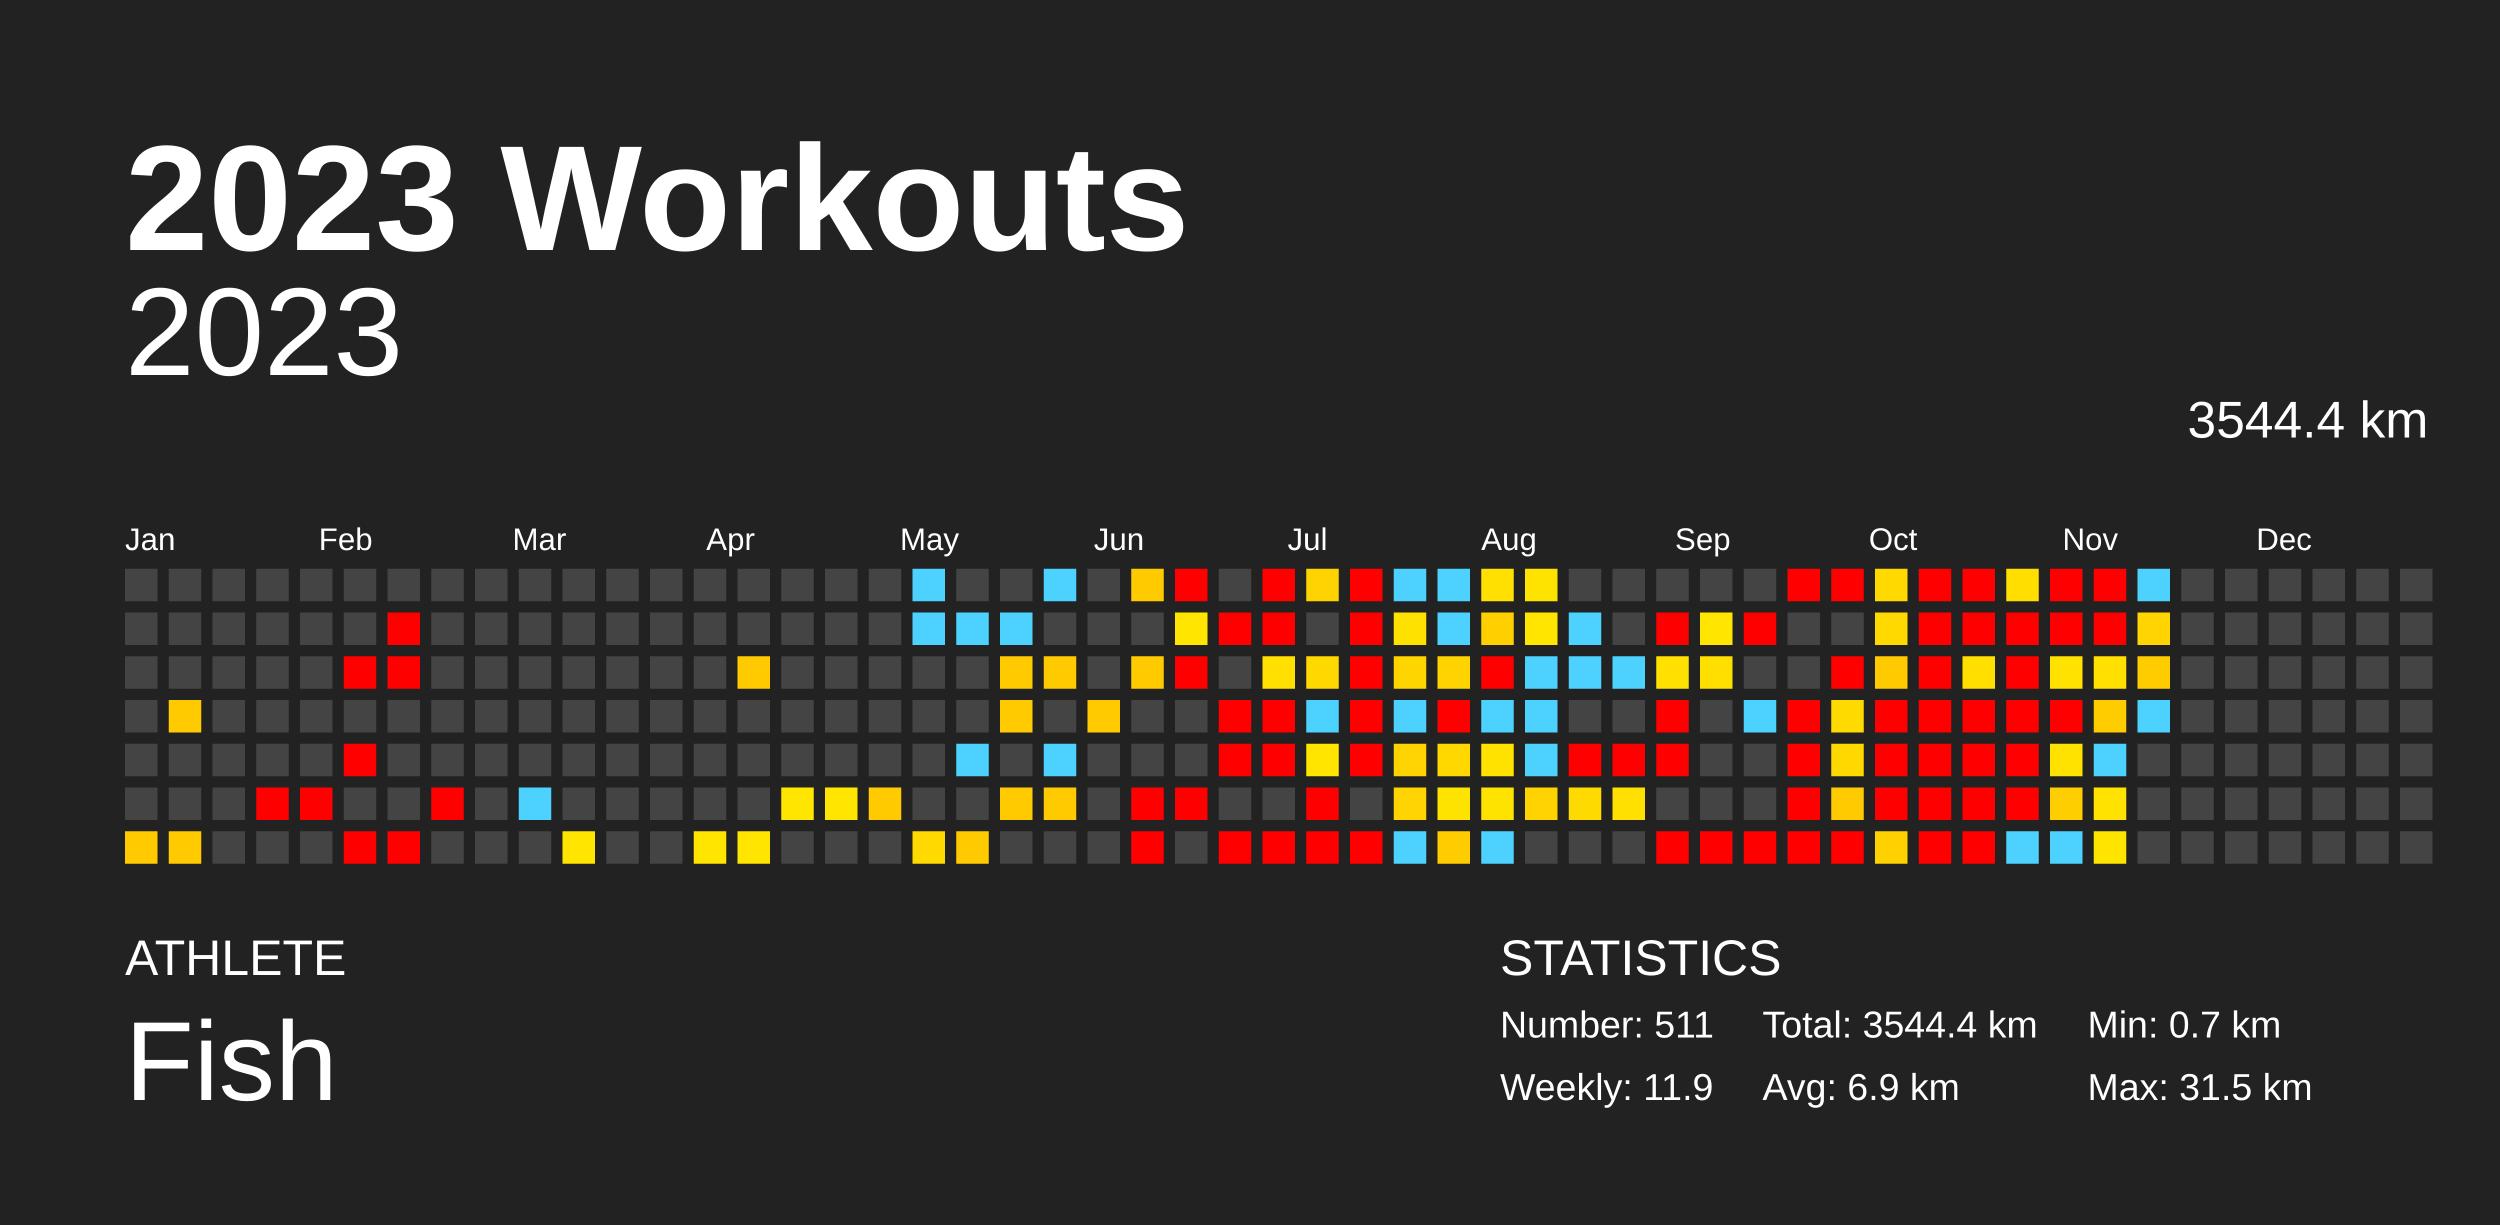
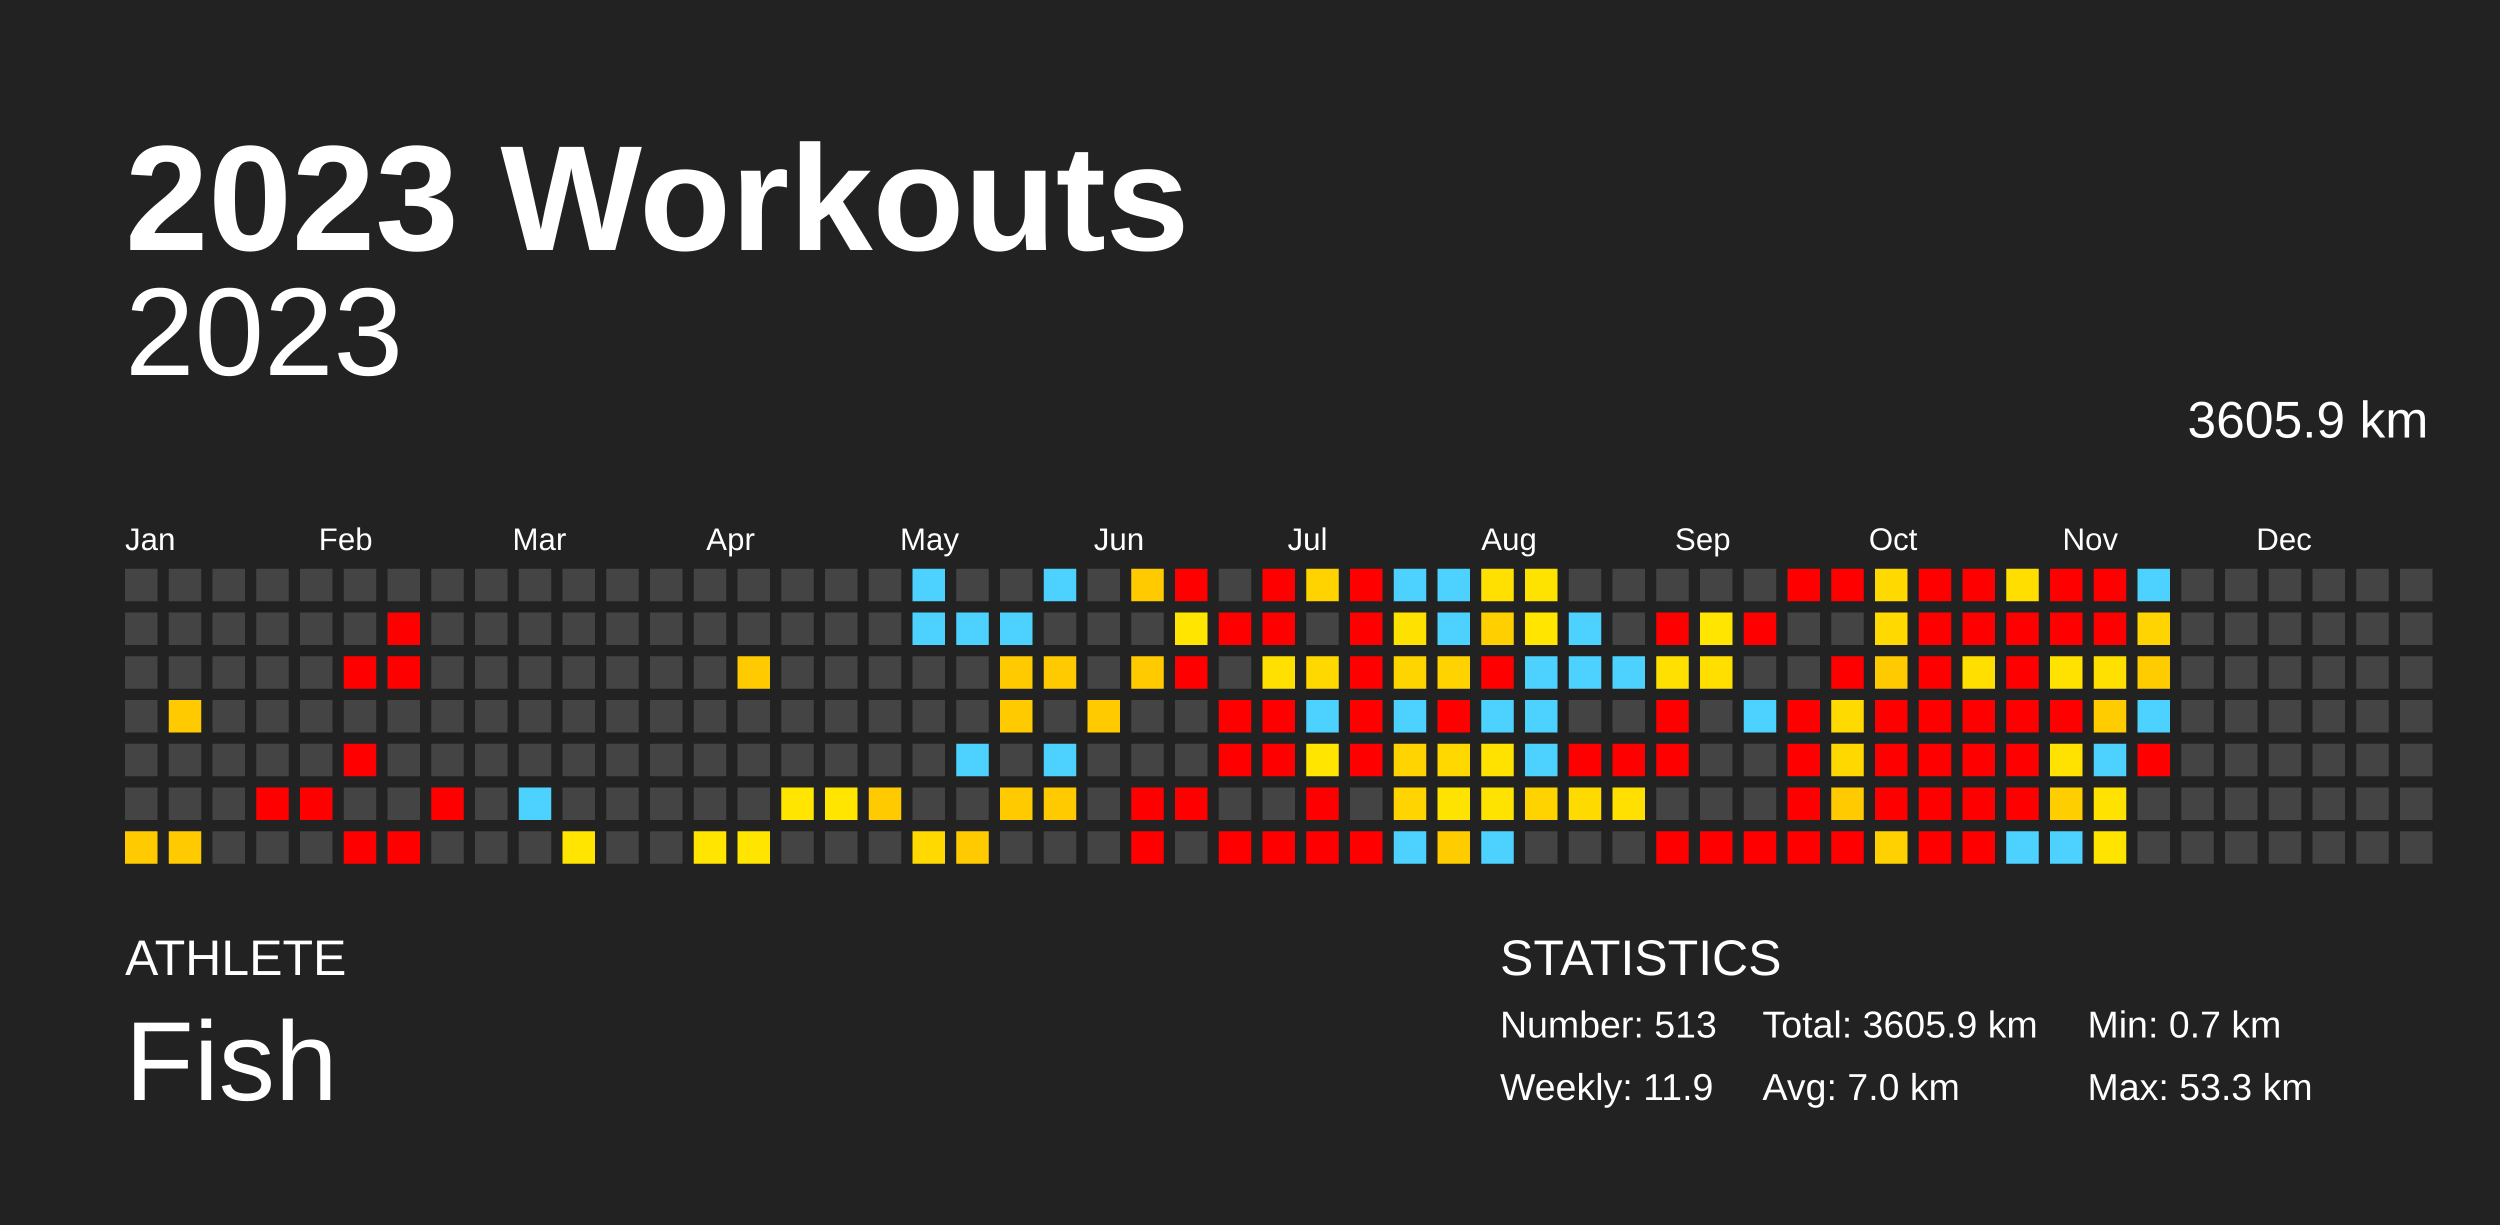
<svg xmlns="http://www.w3.org/2000/svg" baseProfile="full" height="98mm" version="1.1" viewBox="0,0,200,98" width="200mm">
  <defs />
  <rect fill="#222222" height="98" width="200" x="0" y="0" />
  <text fill="#FFFFFF" style="font-size:12px; font-family:Arial; font-weight:bold;" x="10" y="20">2023 Workouts</text>
  <text fill="#FFFFFF" style="font-size:4px; font-family:Arial" x="10" y="78">ATHLETE</text>
  <text fill="#FFFFFF" style="font-size:9px; font-family:Arial" x="10" y="88">Fish</text>
  <text fill="#FFFFFF" style="font-size:4px; font-family:Arial" x="120" y="78">STATISTICS</text>
-   <text fill="#FFFFFF" style="font-size:3px; font-family:Arial" x="120" y="83">Number: 511</text>
+   <text fill="#FFFFFF" style="font-size:3px; font-family:Arial" x="120" y="83">Number: 513</text>
  <text fill="#FFFFFF" style="font-size:3px; font-family:Arial" x="120" y="88">Weekly: 11.9</text>
-   <text fill="#FFFFFF" style="font-size:3px; font-family:Arial" x="141" y="83">Total: 3544.4 km</text>
-   <text fill="#FFFFFF" style="font-size:3px; font-family:Arial" x="141" y="88">Avg: 6.9 km</text>
+   <text fill="#FFFFFF" style="font-size:3px; font-family:Arial" x="141" y="83">Total: 3605.9 km</text>
+   <text fill="#FFFFFF" style="font-size:3px; font-family:Arial" x="141" y="88">Avg: 7.0 km</text>
  <text fill="#FFFFFF" style="font-size:3px; font-family:Arial" x="167" y="83">Min: 0.7 km</text>
-   <text fill="#FFFFFF" style="font-size:3px; font-family:Arial" x="167" y="88">Max: 31.5 km</text>
+   <text fill="#FFFFFF" style="font-size:3px; font-family:Arial" x="167" y="88">Max: 53.3 km</text>
  <text alignment-baseline="hanging" fill="#FFFFFF" style="font-size:10.0px; font-family:Arial;" x="10" y="30">2023</text>
-   <text alignment-baseline="hanging" fill="#FFFFFF" style="font-size:4.125px; font-family:Arial;" x="175" y="35">3544.4 km</text>
+   <text alignment-baseline="hanging" fill="#FFFFFF" style="font-size:4.125px; font-family:Arial;" x="175" y="35">3605.9 km</text>
  <text fill="#FFFFFF" style="font-size:2.5px; font-family:Arial" x="10.0" y="44">Jan</text>
  <text fill="#FFFFFF" style="font-size:2.5px; font-family:Arial" x="25.5" y="44">Feb</text>
  <text fill="#FFFFFF" style="font-size:2.5px; font-family:Arial" x="41.0" y="44">Mar</text>
  <text fill="#FFFFFF" style="font-size:2.5px; font-family:Arial" x="56.5" y="44">Apr</text>
  <text fill="#FFFFFF" style="font-size:2.5px; font-family:Arial" x="72.0" y="44">May</text>
  <text fill="#FFFFFF" style="font-size:2.5px; font-family:Arial" x="87.5" y="44">Jun</text>
  <text fill="#FFFFFF" style="font-size:2.5px; font-family:Arial" x="103.0" y="44">Jul</text>
  <text fill="#FFFFFF" style="font-size:2.5px; font-family:Arial" x="118.5" y="44">Aug</text>
  <text fill="#FFFFFF" style="font-size:2.5px; font-family:Arial" x="134.0" y="44">Sep</text>
  <text fill="#FFFFFF" style="font-size:2.5px; font-family:Arial" x="149.5" y="44">Oct</text>
  <text fill="#FFFFFF" style="font-size:2.5px; font-family:Arial" x="165.0" y="44">Nov</text>
  <text fill="#FFFFFF" style="font-size:2.5px; font-family:Arial" x="180.5" y="44">Dec</text>
  <rect fill="#444444" height="2.6" width="2.6" x="10.0" y="45.5" />
  <rect fill="#444444" height="2.6" width="2.6" x="10.0" y="49.0" />
  <rect fill="#444444" height="2.6" width="2.6" x="10.0" y="52.5" />
  <rect fill="#444444" height="2.6" width="2.6" x="10.0" y="56.0" />
  <rect fill="#444444" height="2.6" width="2.6" x="10.0" y="59.5" />
  <rect fill="#444444" height="2.6" width="2.6" x="10.0" y="63.0" />
  <rect fill="#ffca00" height="2.6" width="2.6" x="10.0" y="66.5" />
  <rect fill="#444444" height="2.6" width="2.6" x="13.5" y="45.5" />
  <rect fill="#444444" height="2.6" width="2.6" x="13.5" y="49.0" />
  <rect fill="#444444" height="2.6" width="2.6" x="13.5" y="52.5" />
  <rect fill="#ffca00" height="2.6" width="2.6" x="13.5" y="56.0" />
  <rect fill="#444444" height="2.6" width="2.6" x="13.5" y="59.5" />
  <rect fill="#444444" height="2.6" width="2.6" x="13.5" y="63.0" />
  <rect fill="#ffca00" height="2.6" width="2.6" x="13.5" y="66.5" />
  <rect fill="#444444" height="2.6" width="2.6" x="17.0" y="45.5" />
  <rect fill="#444444" height="2.6" width="2.6" x="17.0" y="49.0" />
  <rect fill="#444444" height="2.6" width="2.6" x="17.0" y="52.5" />
  <rect fill="#444444" height="2.6" width="2.6" x="17.0" y="56.0" />
  <rect fill="#444444" height="2.6" width="2.6" x="17.0" y="59.5" />
  <rect fill="#444444" height="2.6" width="2.6" x="17.0" y="63.0" />
  <rect fill="#444444" height="2.6" width="2.6" x="17.0" y="66.5" />
  <rect fill="#444444" height="2.6" width="2.6" x="20.5" y="45.5" />
  <rect fill="#444444" height="2.6" width="2.6" x="20.5" y="49.0" />
  <rect fill="#444444" height="2.6" width="2.6" x="20.5" y="52.5" />
  <rect fill="#444444" height="2.6" width="2.6" x="20.5" y="56.0" />
  <rect fill="#444444" height="2.6" width="2.6" x="20.5" y="59.5" />
  <rect fill="red" height="2.6" width="2.6" x="20.5" y="63.0" />
  <rect fill="#444444" height="2.6" width="2.6" x="20.5" y="66.5" />
  <rect fill="#444444" height="2.6" width="2.6" x="24.0" y="45.5" />
  <rect fill="#444444" height="2.6" width="2.6" x="24.0" y="49.0" />
  <rect fill="#444444" height="2.6" width="2.6" x="24.0" y="52.5" />
  <rect fill="#444444" height="2.6" width="2.6" x="24.0" y="56.0" />
  <rect fill="#444444" height="2.6" width="2.6" x="24.0" y="59.5" />
  <rect fill="red" height="2.6" width="2.6" x="24.0" y="63.0" />
  <rect fill="#444444" height="2.6" width="2.6" x="24.0" y="66.5" />
  <rect fill="#444444" height="2.6" width="2.6" x="27.5" y="45.5" />
  <rect fill="#444444" height="2.6" width="2.6" x="27.5" y="49.0" />
  <rect fill="red" height="2.6" width="2.6" x="27.5" y="52.5" />
  <rect fill="#444444" height="2.6" width="2.6" x="27.5" y="56.0" />
  <rect fill="red" height="2.6" width="2.6" x="27.5" y="59.5" />
  <rect fill="#444444" height="2.6" width="2.6" x="27.5" y="63.0" />
  <rect fill="red" height="2.6" width="2.6" x="27.5" y="66.5" />
  <rect fill="#444444" height="2.6" width="2.6" x="31.0" y="45.5" />
  <rect fill="red" height="2.6" width="2.6" x="31.0" y="49.0" />
  <rect fill="red" height="2.6" width="2.6" x="31.0" y="52.5" />
  <rect fill="#444444" height="2.6" width="2.6" x="31.0" y="56.0" />
  <rect fill="#444444" height="2.6" width="2.6" x="31.0" y="59.5" />
  <rect fill="#444444" height="2.6" width="2.6" x="31.0" y="63.0" />
  <rect fill="red" height="2.6" width="2.6" x="31.0" y="66.5" />
  <rect fill="#444444" height="2.6" width="2.6" x="34.5" y="45.5" />
  <rect fill="#444444" height="2.6" width="2.6" x="34.5" y="49.0" />
  <rect fill="#444444" height="2.6" width="2.6" x="34.5" y="52.5" />
  <rect fill="#444444" height="2.6" width="2.6" x="34.5" y="56.0" />
  <rect fill="#444444" height="2.6" width="2.6" x="34.5" y="59.5" />
  <rect fill="red" height="2.6" width="2.6" x="34.5" y="63.0" />
  <rect fill="#444444" height="2.6" width="2.6" x="34.5" y="66.5" />
  <rect fill="#444444" height="2.6" width="2.6" x="38.0" y="45.5" />
  <rect fill="#444444" height="2.6" width="2.6" x="38.0" y="49.0" />
  <rect fill="#444444" height="2.6" width="2.6" x="38.0" y="52.5" />
  <rect fill="#444444" height="2.6" width="2.6" x="38.0" y="56.0" />
  <rect fill="#444444" height="2.6" width="2.6" x="38.0" y="59.5" />
  <rect fill="#444444" height="2.6" width="2.6" x="38.0" y="63.0" />
  <rect fill="#444444" height="2.6" width="2.6" x="38.0" y="66.5" />
  <rect fill="#444444" height="2.6" width="2.6" x="41.5" y="45.5" />
  <rect fill="#444444" height="2.6" width="2.6" x="41.5" y="49.0" />
  <rect fill="#444444" height="2.6" width="2.6" x="41.5" y="52.5" />
  <rect fill="#444444" height="2.6" width="2.6" x="41.5" y="56.0" />
  <rect fill="#444444" height="2.6" width="2.6" x="41.5" y="59.5" />
  <rect fill="#4dd2ff" height="2.6" width="2.6" x="41.5" y="63.0" />
  <rect fill="#444444" height="2.6" width="2.6" x="41.5" y="66.5" />
  <rect fill="#444444" height="2.6" width="2.6" x="45.0" y="45.5" />
  <rect fill="#444444" height="2.6" width="2.6" x="45.0" y="49.0" />
  <rect fill="#444444" height="2.6" width="2.6" x="45.0" y="52.5" />
  <rect fill="#444444" height="2.6" width="2.6" x="45.0" y="56.0" />
  <rect fill="#444444" height="2.6" width="2.6" x="45.0" y="59.5" />
  <rect fill="#444444" height="2.6" width="2.6" x="45.0" y="63.0" />
  <rect fill="#ffe500" height="2.6" width="2.6" x="45.0" y="66.5" />
  <rect fill="#444444" height="2.6" width="2.6" x="48.5" y="45.5" />
  <rect fill="#444444" height="2.6" width="2.6" x="48.5" y="49.0" />
  <rect fill="#444444" height="2.6" width="2.6" x="48.5" y="52.5" />
  <rect fill="#444444" height="2.6" width="2.6" x="48.5" y="56.0" />
  <rect fill="#444444" height="2.6" width="2.6" x="48.5" y="59.5" />
  <rect fill="#444444" height="2.6" width="2.6" x="48.5" y="63.0" />
  <rect fill="#444444" height="2.6" width="2.6" x="48.5" y="66.5" />
  <rect fill="#444444" height="2.6" width="2.6" x="52.0" y="45.5" />
  <rect fill="#444444" height="2.6" width="2.6" x="52.0" y="49.0" />
  <rect fill="#444444" height="2.6" width="2.6" x="52.0" y="52.5" />
  <rect fill="#444444" height="2.6" width="2.6" x="52.0" y="56.0" />
  <rect fill="#444444" height="2.6" width="2.6" x="52.0" y="59.5" />
  <rect fill="#444444" height="2.6" width="2.6" x="52.0" y="63.0" />
  <rect fill="#444444" height="2.6" width="2.6" x="52.0" y="66.5" />
  <rect fill="#444444" height="2.6" width="2.6" x="55.5" y="45.5" />
  <rect fill="#444444" height="2.6" width="2.6" x="55.5" y="49.0" />
  <rect fill="#444444" height="2.6" width="2.6" x="55.5" y="52.5" />
  <rect fill="#444444" height="2.6" width="2.6" x="55.5" y="56.0" />
  <rect fill="#444444" height="2.6" width="2.6" x="55.5" y="59.5" />
  <rect fill="#444444" height="2.6" width="2.6" x="55.5" y="63.0" />
  <rect fill="#ffe500" height="2.6" width="2.6" x="55.5" y="66.5" />
  <rect fill="#444444" height="2.6" width="2.6" x="59.0" y="45.5" />
  <rect fill="#444444" height="2.6" width="2.6" x="59.0" y="49.0" />
  <rect fill="#ffca00" height="2.6" width="2.6" x="59.0" y="52.5" />
  <rect fill="#444444" height="2.6" width="2.6" x="59.0" y="56.0" />
  <rect fill="#444444" height="2.6" width="2.6" x="59.0" y="59.5" />
  <rect fill="#444444" height="2.6" width="2.6" x="59.0" y="63.0" />
  <rect fill="#ffe500" height="2.6" width="2.6" x="59.0" y="66.5" />
  <rect fill="#444444" height="2.6" width="2.6" x="62.5" y="45.5" />
  <rect fill="#444444" height="2.6" width="2.6" x="62.5" y="49.0" />
  <rect fill="#444444" height="2.6" width="2.6" x="62.5" y="52.5" />
  <rect fill="#444444" height="2.6" width="2.6" x="62.5" y="56.0" />
  <rect fill="#444444" height="2.6" width="2.6" x="62.5" y="59.5" />
  <rect fill="#ffe500" height="2.6" width="2.6" x="62.5" y="63.0" />
  <rect fill="#444444" height="2.6" width="2.6" x="62.5" y="66.5" />
  <rect fill="#444444" height="2.6" width="2.6" x="66.0" y="45.5" />
  <rect fill="#444444" height="2.6" width="2.6" x="66.0" y="49.0" />
  <rect fill="#444444" height="2.6" width="2.6" x="66.0" y="52.5" />
  <rect fill="#444444" height="2.6" width="2.6" x="66.0" y="56.0" />
  <rect fill="#444444" height="2.6" width="2.6" x="66.0" y="59.5" />
  <rect fill="#ffe500" height="2.6" width="2.6" x="66.0" y="63.0" />
  <rect fill="#444444" height="2.6" width="2.6" x="66.0" y="66.5" />
  <rect fill="#444444" height="2.6" width="2.6" x="69.5" y="45.5" />
  <rect fill="#444444" height="2.6" width="2.6" x="69.5" y="49.0" />
  <rect fill="#444444" height="2.6" width="2.6" x="69.5" y="52.5" />
  <rect fill="#444444" height="2.6" width="2.6" x="69.5" y="56.0" />
  <rect fill="#444444" height="2.6" width="2.6" x="69.5" y="59.5" />
  <rect fill="#ffca00" height="2.6" width="2.6" x="69.5" y="63.0" />
  <rect fill="#444444" height="2.6" width="2.6" x="69.5" y="66.5" />
  <rect fill="#4dd2ff" height="2.6" width="2.6" x="73.0" y="45.5" />
  <rect fill="#4dd2ff" height="2.6" width="2.6" x="73.0" y="49.0" />
  <rect fill="#444444" height="2.6" width="2.6" x="73.0" y="52.5" />
  <rect fill="#444444" height="2.6" width="2.6" x="73.0" y="56.0" />
  <rect fill="#444444" height="2.6" width="2.6" x="73.0" y="59.5" />
  <rect fill="#444444" height="2.6" width="2.6" x="73.0" y="63.0" />
  <rect fill="#ffd900" height="2.6" width="2.6" x="73.0" y="66.5" />
  <rect fill="#444444" height="2.6" width="2.6" x="76.5" y="45.5" />
  <rect fill="#4dd2ff" height="2.6" width="2.6" x="76.5" y="49.0" />
  <rect fill="#444444" height="2.6" width="2.6" x="76.5" y="52.5" />
  <rect fill="#444444" height="2.6" width="2.6" x="76.5" y="56.0" />
  <rect fill="#4dd2ff" height="2.6" width="2.6" x="76.5" y="59.5" />
  <rect fill="#444444" height="2.6" width="2.6" x="76.5" y="63.0" />
  <rect fill="#ffca00" height="2.6" width="2.6" x="76.5" y="66.5" />
  <rect fill="#444444" height="2.6" width="2.6" x="80.0" y="45.5" />
  <rect fill="#4dd2ff" height="2.6" width="2.6" x="80.0" y="49.0" />
  <rect fill="#ffca00" height="2.6" width="2.6" x="80.0" y="52.5" />
  <rect fill="#ffca00" height="2.6" width="2.6" x="80.0" y="56.0" />
  <rect fill="#444444" height="2.6" width="2.6" x="80.0" y="59.5" />
  <rect fill="#ffca00" height="2.6" width="2.6" x="80.0" y="63.0" />
  <rect fill="#444444" height="2.6" width="2.6" x="80.0" y="66.5" />
  <rect fill="#4dd2ff" height="2.6" width="2.6" x="83.5" y="45.5" />
  <rect fill="#444444" height="2.6" width="2.6" x="83.5" y="49.0" />
  <rect fill="#ffca00" height="2.6" width="2.6" x="83.5" y="52.5" />
  <rect fill="#444444" height="2.6" width="2.6" x="83.5" y="56.0" />
  <rect fill="#4dd2ff" height="2.6" width="2.6" x="83.5" y="59.5" />
  <rect fill="#ffca00" height="2.6" width="2.6" x="83.5" y="63.0" />
  <rect fill="#444444" height="2.6" width="2.6" x="83.5" y="66.5" />
  <rect fill="#444444" height="2.6" width="2.6" x="87.0" y="45.5" />
  <rect fill="#444444" height="2.6" width="2.6" x="87.0" y="49.0" />
  <rect fill="#444444" height="2.6" width="2.6" x="87.0" y="52.5" />
  <rect fill="#ffca00" height="2.6" width="2.6" x="87.0" y="56.0" />
  <rect fill="#444444" height="2.6" width="2.6" x="87.0" y="59.5" />
  <rect fill="#444444" height="2.6" width="2.6" x="87.0" y="63.0" />
  <rect fill="#444444" height="2.6" width="2.6" x="87.0" y="66.5" />
  <rect fill="#ffca00" height="2.6" width="2.6" x="90.5" y="45.5" />
  <rect fill="#444444" height="2.6" width="2.6" x="90.5" y="49.0" />
  <rect fill="#ffca00" height="2.6" width="2.6" x="90.5" y="52.5" />
  <rect fill="#444444" height="2.6" width="2.6" x="90.5" y="56.0" />
  <rect fill="#444444" height="2.6" width="2.6" x="90.5" y="59.5" />
  <rect fill="red" height="2.6" width="2.6" x="90.5" y="63.0" />
  <rect fill="red" height="2.6" width="2.6" x="90.5" y="66.5" />
  <rect fill="red" height="2.6" width="2.6" x="94.0" y="45.5" />
  <rect fill="#ffe500" height="2.6" width="2.6" x="94.0" y="49.0" />
  <rect fill="red" height="2.6" width="2.6" x="94.0" y="52.5" />
  <rect fill="#444444" height="2.6" width="2.6" x="94.0" y="56.0" />
  <rect fill="#444444" height="2.6" width="2.6" x="94.0" y="59.5" />
  <rect fill="red" height="2.6" width="2.6" x="94.0" y="63.0" />
  <rect fill="#444444" height="2.6" width="2.6" x="94.0" y="66.5" />
  <rect fill="#444444" height="2.6" width="2.6" x="97.5" y="45.5" />
  <rect fill="red" height="2.6" width="2.6" x="97.5" y="49.0" />
  <rect fill="#444444" height="2.6" width="2.6" x="97.5" y="52.5" />
  <rect fill="red" height="2.6" width="2.6" x="97.5" y="56.0" />
  <rect fill="red" height="2.6" width="2.6" x="97.5" y="59.5" />
  <rect fill="#444444" height="2.6" width="2.6" x="97.5" y="63.0" />
  <rect fill="red" height="2.6" width="2.6" x="97.5" y="66.5" />
  <rect fill="red" height="2.6" width="2.6" x="101.0" y="45.5" />
  <rect fill="red" height="2.6" width="2.6" x="101.0" y="49.0" />
  <rect fill="#ffe000" height="2.6" width="2.6" x="101.0" y="52.5" />
  <rect fill="red" height="2.6" width="2.6" x="101.0" y="56.0" />
  <rect fill="red" height="2.6" width="2.6" x="101.0" y="59.5" />
  <rect fill="#444444" height="2.6" width="2.6" x="101.0" y="63.0" />
  <rect fill="red" height="2.6" width="2.6" x="101.0" y="66.5" />
  <rect fill="#ffd300" height="2.6" width="2.6" x="104.5" y="45.5" />
  <rect fill="#444444" height="2.6" width="2.6" x="104.5" y="49.0" />
  <rect fill="#ffd800" height="2.6" width="2.6" x="104.5" y="52.5" />
  <rect fill="#4dd2ff" height="2.6" width="2.6" x="104.5" y="56.0" />
  <rect fill="#ffe500" height="2.6" width="2.6" x="104.5" y="59.5" />
  <rect fill="red" height="2.6" width="2.6" x="104.5" y="63.0" />
  <rect fill="red" height="2.6" width="2.6" x="104.5" y="66.5" />
  <rect fill="red" height="2.6" width="2.6" x="108.0" y="45.5" />
  <rect fill="red" height="2.6" width="2.6" x="108.0" y="49.0" />
  <rect fill="red" height="2.6" width="2.6" x="108.0" y="52.5" />
  <rect fill="red" height="2.6" width="2.6" x="108.0" y="56.0" />
  <rect fill="red" height="2.6" width="2.6" x="108.0" y="59.5" />
  <rect fill="#444444" height="2.6" width="2.6" x="108.0" y="63.0" />
  <rect fill="red" height="2.6" width="2.6" x="108.0" y="66.5" />
  <rect fill="#4dd2ff" height="2.6" width="2.6" x="111.5" y="45.5" />
  <rect fill="#ffe100" height="2.6" width="2.6" x="111.5" y="49.0" />
  <rect fill="#ffd500" height="2.6" width="2.6" x="111.5" y="52.5" />
  <rect fill="#4dd2ff" height="2.6" width="2.6" x="111.5" y="56.0" />
  <rect fill="#ffd400" height="2.6" width="2.6" x="111.5" y="59.5" />
  <rect fill="#ffd400" height="2.6" width="2.6" x="111.5" y="63.0" />
  <rect fill="#4dd2ff" height="2.6" width="2.6" x="111.5" y="66.5" />
  <rect fill="#4dd2ff" height="2.6" width="2.6" x="115.0" y="45.5" />
  <rect fill="#4dd2ff" height="2.6" width="2.6" x="115.0" y="49.0" />
  <rect fill="#ffd300" height="2.6" width="2.6" x="115.0" y="52.5" />
  <rect fill="red" height="2.6" width="2.6" x="115.0" y="56.0" />
  <rect fill="#ffd800" height="2.6" width="2.6" x="115.0" y="59.5" />
  <rect fill="#ffe300" height="2.6" width="2.6" x="115.0" y="63.0" />
  <rect fill="#ffcc00" height="2.6" width="2.6" x="115.0" y="66.5" />
  <rect fill="#ffe000" height="2.6" width="2.6" x="118.5" y="45.5" />
  <rect fill="#ffcf00" height="2.6" width="2.6" x="118.5" y="49.0" />
  <rect fill="red" height="2.6" width="2.6" x="118.5" y="52.5" />
  <rect fill="#4dd2ff" height="2.6" width="2.6" x="118.5" y="56.0" />
  <rect fill="#ffe200" height="2.6" width="2.6" x="118.5" y="59.5" />
  <rect fill="#ffe300" height="2.6" width="2.6" x="118.5" y="63.0" />
  <rect fill="#4dd2ff" height="2.6" width="2.6" x="118.5" y="66.5" />
  <rect fill="#ffe300" height="2.6" width="2.6" x="122.0" y="45.5" />
  <rect fill="#ffe500" height="2.6" width="2.6" x="122.0" y="49.0" />
  <rect fill="#4dd2ff" height="2.6" width="2.6" x="122.0" y="52.5" />
  <rect fill="#4dd2ff" height="2.6" width="2.6" x="122.0" y="56.0" />
  <rect fill="#4dd2ff" height="2.6" width="2.6" x="122.0" y="59.5" />
  <rect fill="#ffd300" height="2.6" width="2.6" x="122.0" y="63.0" />
  <rect fill="#444444" height="2.6" width="2.6" x="122.0" y="66.5" />
  <rect fill="#444444" height="2.6" width="2.6" x="125.5" y="45.5" />
  <rect fill="#4dd2ff" height="2.6" width="2.6" x="125.5" y="49.0" />
  <rect fill="#4dd2ff" height="2.6" width="2.6" x="125.5" y="52.5" />
  <rect fill="#444444" height="2.6" width="2.6" x="125.5" y="56.0" />
  <rect fill="red" height="2.6" width="2.6" x="125.5" y="59.5" />
  <rect fill="#ffda00" height="2.6" width="2.6" x="125.5" y="63.0" />
  <rect fill="#444444" height="2.6" width="2.6" x="125.5" y="66.5" />
  <rect fill="#444444" height="2.6" width="2.6" x="129.0" y="45.5" />
  <rect fill="#444444" height="2.6" width="2.6" x="129.0" y="49.0" />
  <rect fill="#4dd2ff" height="2.6" width="2.6" x="129.0" y="52.5" />
  <rect fill="#444444" height="2.6" width="2.6" x="129.0" y="56.0" />
  <rect fill="red" height="2.6" width="2.6" x="129.0" y="59.5" />
  <rect fill="#ffe000" height="2.6" width="2.6" x="129.0" y="63.0" />
  <rect fill="#444444" height="2.6" width="2.6" x="129.0" y="66.5" />
  <rect fill="#444444" height="2.6" width="2.6" x="132.5" y="45.5" />
  <rect fill="red" height="2.6" width="2.6" x="132.5" y="49.0" />
  <rect fill="#ffe000" height="2.6" width="2.6" x="132.5" y="52.5" />
  <rect fill="red" height="2.6" width="2.6" x="132.5" y="56.0" />
  <rect fill="red" height="2.6" width="2.6" x="132.5" y="59.5" />
  <rect fill="#444444" height="2.6" width="2.6" x="132.5" y="63.0" />
  <rect fill="red" height="2.6" width="2.6" x="132.5" y="66.5" />
  <rect fill="#444444" height="2.6" width="2.6" x="136.0" y="45.5" />
  <rect fill="#ffe500" height="2.6" width="2.6" x="136.0" y="49.0" />
  <rect fill="#ffdf00" height="2.6" width="2.6" x="136.0" y="52.5" />
  <rect fill="#444444" height="2.6" width="2.6" x="136.0" y="56.0" />
  <rect fill="#444444" height="2.6" width="2.6" x="136.0" y="59.5" />
  <rect fill="#444444" height="2.6" width="2.6" x="136.0" y="63.0" />
  <rect fill="red" height="2.6" width="2.6" x="136.0" y="66.5" />
  <rect fill="#444444" height="2.6" width="2.6" x="139.5" y="45.5" />
  <rect fill="red" height="2.6" width="2.6" x="139.5" y="49.0" />
  <rect fill="#444444" height="2.6" width="2.6" x="139.5" y="52.5" />
  <rect fill="#4dd2ff" height="2.6" width="2.6" x="139.5" y="56.0" />
  <rect fill="#444444" height="2.6" width="2.6" x="139.5" y="59.5" />
  <rect fill="#444444" height="2.6" width="2.6" x="139.5" y="63.0" />
  <rect fill="red" height="2.6" width="2.6" x="139.5" y="66.5" />
  <rect fill="red" height="2.6" width="2.6" x="143.0" y="45.5" />
  <rect fill="#444444" height="2.6" width="2.6" x="143.0" y="49.0" />
  <rect fill="#444444" height="2.6" width="2.6" x="143.0" y="52.5" />
  <rect fill="red" height="2.6" width="2.6" x="143.0" y="56.0" />
  <rect fill="red" height="2.6" width="2.6" x="143.0" y="59.5" />
  <rect fill="red" height="2.6" width="2.6" x="143.0" y="63.0" />
  <rect fill="red" height="2.6" width="2.6" x="143.0" y="66.5" />
  <rect fill="red" height="2.6" width="2.6" x="146.5" y="45.5" />
  <rect fill="#444444" height="2.6" width="2.6" x="146.5" y="49.0" />
  <rect fill="red" height="2.6" width="2.6" x="146.5" y="52.5" />
  <rect fill="#ffda00" height="2.6" width="2.6" x="146.5" y="56.0" />
  <rect fill="#ffd800" height="2.6" width="2.6" x="146.5" y="59.5" />
  <rect fill="#ffcb00" height="2.6" width="2.6" x="146.5" y="63.0" />
  <rect fill="red" height="2.6" width="2.6" x="146.5" y="66.5" />
  <rect fill="#ffd900" height="2.6" width="2.6" x="150.0" y="45.5" />
  <rect fill="#ffd900" height="2.6" width="2.6" x="150.0" y="49.0" />
  <rect fill="#ffca00" height="2.6" width="2.6" x="150.0" y="52.5" />
  <rect fill="red" height="2.6" width="2.6" x="150.0" y="56.0" />
  <rect fill="red" height="2.6" width="2.6" x="150.0" y="59.5" />
  <rect fill="red" height="2.6" width="2.6" x="150.0" y="63.0" />
  <rect fill="#ffd100" height="2.6" width="2.6" x="150.0" y="66.5" />
  <rect fill="red" height="2.6" width="2.6" x="153.5" y="45.5" />
  <rect fill="red" height="2.6" width="2.6" x="153.5" y="49.0" />
  <rect fill="red" height="2.6" width="2.6" x="153.5" y="52.5" />
  <rect fill="red" height="2.6" width="2.6" x="153.5" y="56.0" />
  <rect fill="red" height="2.6" width="2.6" x="153.5" y="59.5" />
  <rect fill="red" height="2.6" width="2.6" x="153.5" y="63.0" />
  <rect fill="red" height="2.6" width="2.6" x="153.5" y="66.5" />
  <rect fill="red" height="2.6" width="2.6" x="157.0" y="45.5" />
  <rect fill="red" height="2.6" width="2.6" x="157.0" y="49.0" />
  <rect fill="#ffdf00" height="2.6" width="2.6" x="157.0" y="52.5" />
  <rect fill="red" height="2.6" width="2.6" x="157.0" y="56.0" />
  <rect fill="red" height="2.6" width="2.6" x="157.0" y="59.5" />
  <rect fill="red" height="2.6" width="2.6" x="157.0" y="63.0" />
  <rect fill="red" height="2.6" width="2.6" x="157.0" y="66.5" />
  <rect fill="#ffde00" height="2.6" width="2.6" x="160.5" y="45.5" />
  <rect fill="red" height="2.6" width="2.6" x="160.5" y="49.0" />
  <rect fill="red" height="2.6" width="2.6" x="160.5" y="52.5" />
  <rect fill="red" height="2.6" width="2.6" x="160.5" y="56.0" />
  <rect fill="red" height="2.6" width="2.6" x="160.5" y="59.5" />
  <rect fill="red" height="2.6" width="2.6" x="160.5" y="63.0" />
  <rect fill="#4dd2ff" height="2.6" width="2.6" x="160.5" y="66.5" />
  <rect fill="red" height="2.6" width="2.6" x="164.0" y="45.5" />
  <rect fill="red" height="2.6" width="2.6" x="164.0" y="49.0" />
  <rect fill="#ffe200" height="2.6" width="2.6" x="164.0" y="52.5" />
  <rect fill="red" height="2.6" width="2.6" x="164.0" y="56.0" />
  <rect fill="#ffe200" height="2.6" width="2.6" x="164.0" y="59.5" />
  <rect fill="#ffce00" height="2.6" width="2.6" x="164.0" y="63.0" />
  <rect fill="#4dd2ff" height="2.6" width="2.6" x="164.0" y="66.5" />
  <rect fill="red" height="2.6" width="2.6" x="167.5" y="45.5" />
  <rect fill="red" height="2.6" width="2.6" x="167.5" y="49.0" />
  <rect fill="#ffe000" height="2.6" width="2.6" x="167.5" y="52.5" />
  <rect fill="#ffcc00" height="2.6" width="2.6" x="167.5" y="56.0" />
  <rect fill="#4dd2ff" height="2.6" width="2.6" x="167.5" y="59.5" />
  <rect fill="#ffe200" height="2.6" width="2.6" x="167.5" y="63.0" />
  <rect fill="#ffe400" height="2.6" width="2.6" x="167.5" y="66.5" />
  <rect fill="#4dd2ff" height="2.6" width="2.6" x="171.0" y="45.5" />
  <rect fill="#ffd400" height="2.6" width="2.6" x="171.0" y="49.0" />
  <rect fill="#ffcc00" height="2.6" width="2.6" x="171.0" y="52.5" />
  <rect fill="#4dd2ff" height="2.6" width="2.6" x="171.0" y="56.0" />
-   <rect fill="#444444" height="2.6" width="2.6" x="171.0" y="59.5" />
+   <rect fill="red" height="2.6" width="2.6" x="171.0" y="59.5" />
  <rect fill="#444444" height="2.6" width="2.6" x="171.0" y="63.0" />
  <rect fill="#444444" height="2.6" width="2.6" x="171.0" y="66.5" />
  <rect fill="#444444" height="2.6" width="2.6" x="174.5" y="45.5" />
  <rect fill="#444444" height="2.6" width="2.6" x="174.5" y="49.0" />
  <rect fill="#444444" height="2.6" width="2.6" x="174.5" y="52.5" />
  <rect fill="#444444" height="2.6" width="2.6" x="174.5" y="56.0" />
  <rect fill="#444444" height="2.6" width="2.6" x="174.5" y="59.5" />
  <rect fill="#444444" height="2.6" width="2.6" x="174.5" y="63.0" />
  <rect fill="#444444" height="2.6" width="2.6" x="174.5" y="66.5" />
  <rect fill="#444444" height="2.6" width="2.6" x="178.0" y="45.5" />
  <rect fill="#444444" height="2.6" width="2.6" x="178.0" y="49.0" />
  <rect fill="#444444" height="2.6" width="2.6" x="178.0" y="52.5" />
  <rect fill="#444444" height="2.6" width="2.6" x="178.0" y="56.0" />
  <rect fill="#444444" height="2.6" width="2.6" x="178.0" y="59.5" />
  <rect fill="#444444" height="2.6" width="2.6" x="178.0" y="63.0" />
  <rect fill="#444444" height="2.6" width="2.6" x="178.0" y="66.5" />
  <rect fill="#444444" height="2.6" width="2.6" x="181.5" y="45.5" />
  <rect fill="#444444" height="2.6" width="2.6" x="181.5" y="49.0" />
  <rect fill="#444444" height="2.6" width="2.6" x="181.5" y="52.5" />
  <rect fill="#444444" height="2.6" width="2.6" x="181.5" y="56.0" />
  <rect fill="#444444" height="2.6" width="2.6" x="181.5" y="59.5" />
  <rect fill="#444444" height="2.6" width="2.6" x="181.5" y="63.0" />
  <rect fill="#444444" height="2.6" width="2.6" x="181.5" y="66.5" />
  <rect fill="#444444" height="2.6" width="2.6" x="185.0" y="45.5" />
  <rect fill="#444444" height="2.6" width="2.6" x="185.0" y="49.0" />
  <rect fill="#444444" height="2.6" width="2.6" x="185.0" y="52.5" />
  <rect fill="#444444" height="2.6" width="2.6" x="185.0" y="56.0" />
  <rect fill="#444444" height="2.6" width="2.6" x="185.0" y="59.5" />
  <rect fill="#444444" height="2.6" width="2.6" x="185.0" y="63.0" />
  <rect fill="#444444" height="2.6" width="2.6" x="185.0" y="66.5" />
  <rect fill="#444444" height="2.6" width="2.6" x="188.5" y="45.5" />
  <rect fill="#444444" height="2.6" width="2.6" x="188.5" y="49.0" />
  <rect fill="#444444" height="2.6" width="2.6" x="188.5" y="52.5" />
  <rect fill="#444444" height="2.6" width="2.6" x="188.5" y="56.0" />
  <rect fill="#444444" height="2.6" width="2.6" x="188.5" y="59.5" />
  <rect fill="#444444" height="2.6" width="2.6" x="188.5" y="63.0" />
  <rect fill="#444444" height="2.6" width="2.6" x="188.5" y="66.5" />
  <rect fill="#444444" height="2.6" width="2.6" x="192.0" y="45.5" />
  <rect fill="#444444" height="2.6" width="2.6" x="192.0" y="49.0" />
  <rect fill="#444444" height="2.6" width="2.6" x="192.0" y="52.5" />
  <rect fill="#444444" height="2.6" width="2.6" x="192.0" y="56.0" />
  <rect fill="#444444" height="2.6" width="2.6" x="192.0" y="59.5" />
  <rect fill="#444444" height="2.6" width="2.6" x="192.0" y="63.0" />
  <rect fill="#444444" height="2.6" width="2.6" x="192.0" y="66.5" />
</svg>
